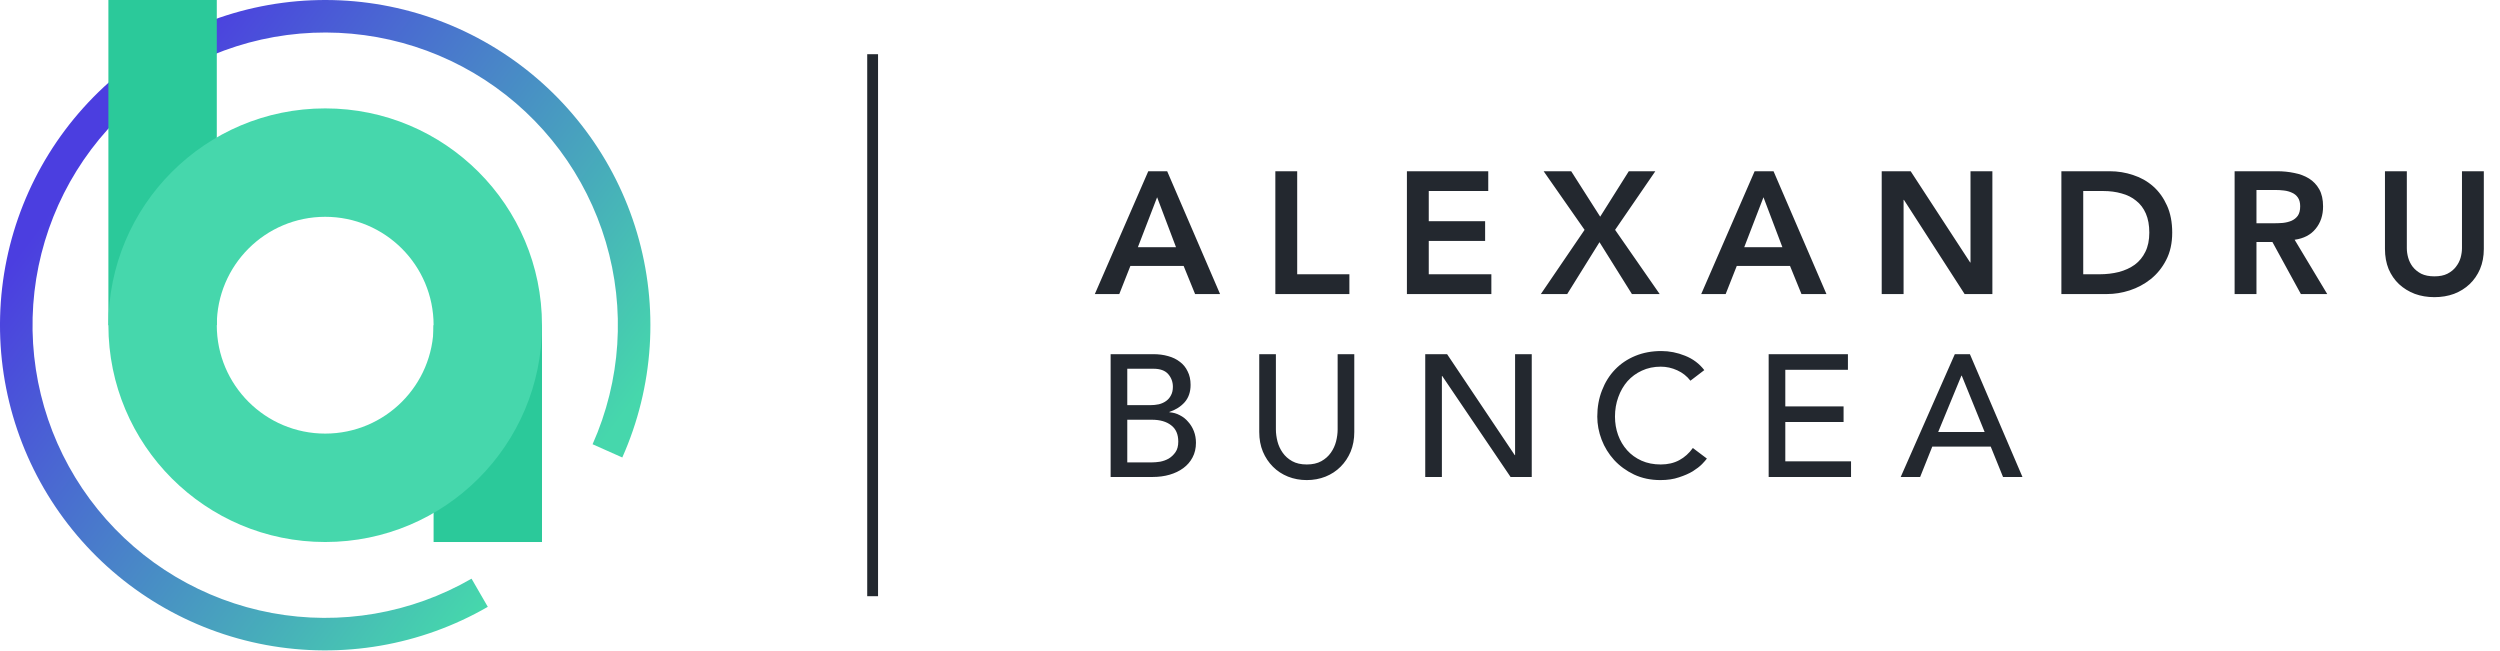
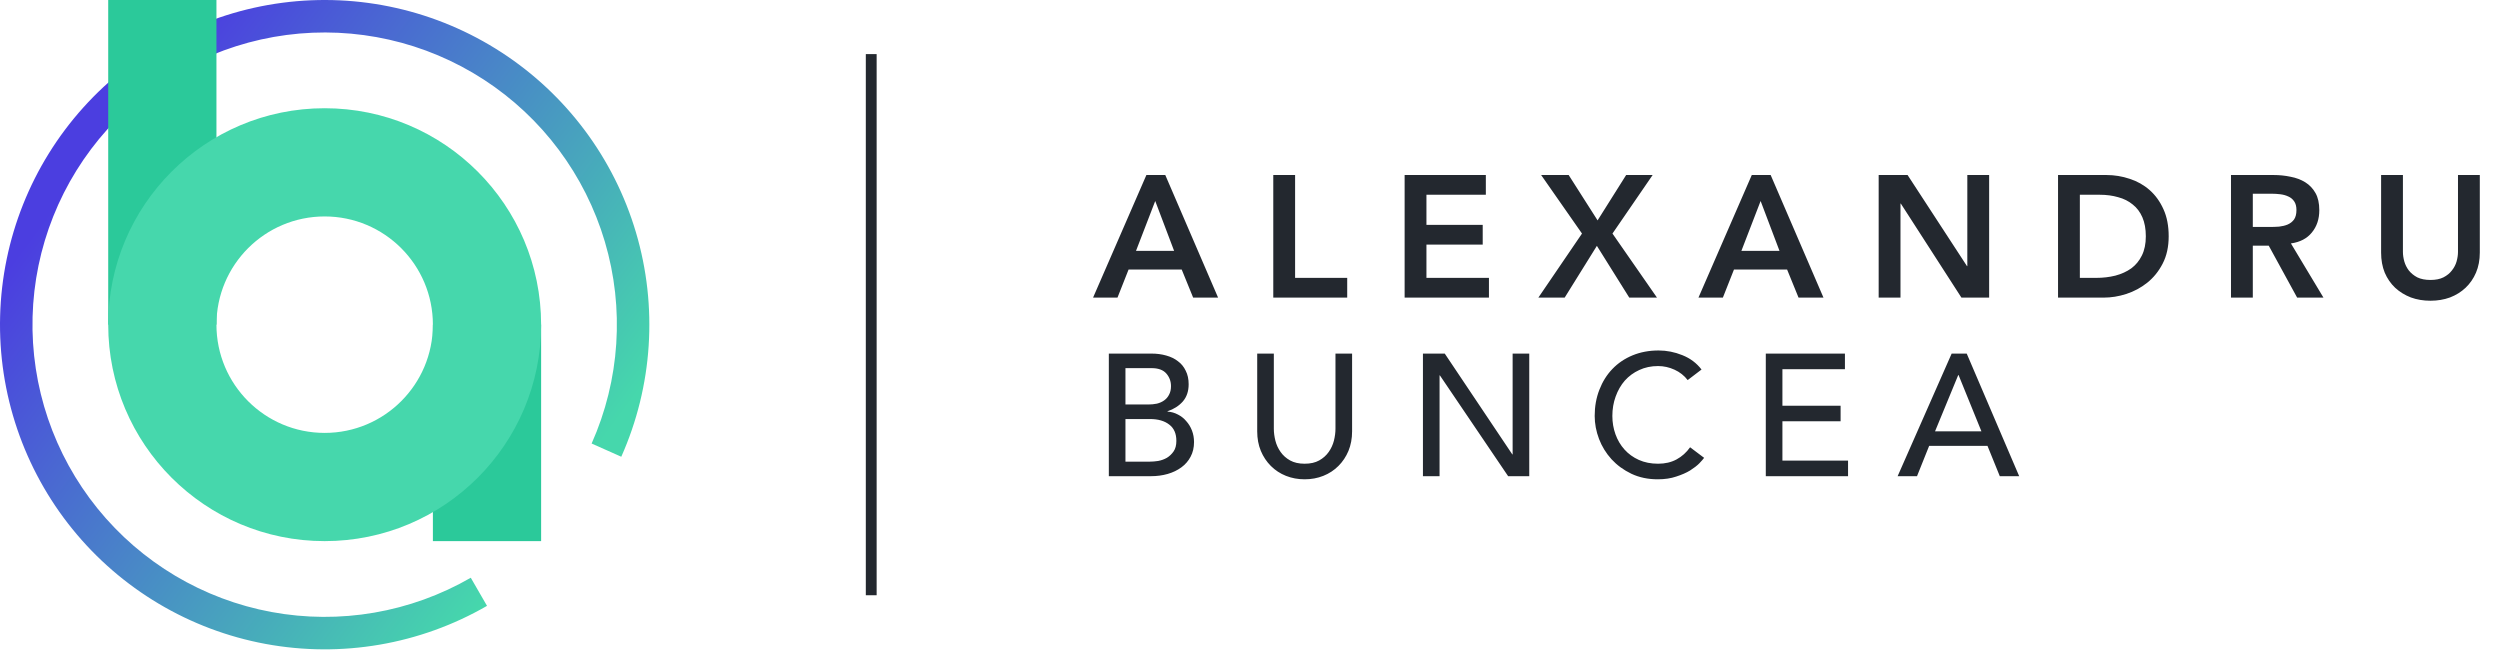
- <svg xmlns="http://www.w3.org/2000/svg" width="123" height="32" viewBox="0 0 123 32" fill="none">
-   <path d="M42.667 2.667H43.2V29.333H42.667V2.667Z" fill="#23282F" />
-   <path d="M56.495 8.425H57.425L60.027 14.467H58.798L58.235 13.084H55.615L55.069 14.467H53.866L56.495 8.425ZM57.86 12.163L56.93 9.705L55.983 12.163H57.86ZM62.747 8.425H63.822V13.494H66.39V14.467H62.747V8.425ZM69.22 8.425H73.222V9.398H70.295V10.883H73.068V11.855H70.295V13.494H73.375V14.467H69.22V8.425ZM77.961 11.309L75.947 8.425H77.303L78.729 10.661L80.137 8.425H81.442L79.463 11.309L81.656 14.467H80.29L78.695 11.915L77.107 14.467H75.81L77.961 11.309ZM86.328 8.425H87.258L89.861 14.467H88.632L88.069 13.084H85.449L84.903 14.467H83.7L86.328 8.425ZM87.694 12.163L86.763 9.705L85.816 12.163H87.694ZM92.58 8.425H94.005L96.932 12.914H96.949V8.425H98.025V14.467H96.659L93.673 9.833H93.656V14.467H92.58V8.425ZM101.42 8.425H103.801C104.199 8.425 104.583 8.488 104.953 8.613C105.323 8.732 105.65 8.917 105.934 9.167C106.219 9.418 106.446 9.734 106.617 10.115C106.787 10.49 106.873 10.934 106.873 11.446C106.873 11.964 106.773 12.413 106.574 12.794C106.381 13.17 106.128 13.482 105.815 13.733C105.507 13.977 105.163 14.162 104.782 14.287C104.407 14.407 104.037 14.467 103.673 14.467H101.42V8.425ZM103.297 13.494C103.633 13.494 103.949 13.457 104.245 13.383C104.546 13.303 104.808 13.184 105.03 13.024C105.251 12.86 105.425 12.649 105.55 12.393C105.681 12.131 105.746 11.816 105.746 11.446C105.746 11.082 105.69 10.769 105.576 10.507C105.462 10.245 105.303 10.035 105.098 9.876C104.899 9.711 104.66 9.591 104.381 9.517C104.108 9.438 103.807 9.398 103.477 9.398H102.495V13.494H103.297ZM109.943 8.425H112.042C112.332 8.425 112.611 8.454 112.878 8.51C113.152 8.562 113.393 8.653 113.604 8.783C113.814 8.914 113.982 9.091 114.107 9.313C114.232 9.534 114.295 9.816 114.295 10.157C114.295 10.595 114.173 10.962 113.928 11.258C113.689 11.554 113.345 11.733 112.896 11.796L114.5 14.467H113.203L111.803 11.907H111.018V14.467H109.943V8.425ZM111.854 10.985C112.008 10.985 112.162 10.979 112.315 10.968C112.469 10.951 112.608 10.917 112.733 10.866C112.864 10.809 112.97 10.726 113.049 10.618C113.129 10.504 113.169 10.348 113.169 10.149C113.169 9.972 113.132 9.83 113.058 9.722C112.984 9.614 112.887 9.534 112.768 9.483C112.648 9.426 112.514 9.389 112.366 9.372C112.224 9.355 112.085 9.347 111.948 9.347H111.018V10.985H111.854ZM122.204 12.248C122.204 12.612 122.142 12.942 122.017 13.238C121.892 13.528 121.721 13.775 121.505 13.98C121.289 14.185 121.033 14.344 120.737 14.458C120.441 14.566 120.119 14.62 119.772 14.62C119.425 14.62 119.104 14.566 118.808 14.458C118.512 14.344 118.253 14.185 118.032 13.98C117.815 13.775 117.645 13.528 117.52 13.238C117.4 12.942 117.34 12.612 117.34 12.248V8.425H118.416V12.214C118.416 12.362 118.438 12.518 118.484 12.683C118.529 12.842 118.603 12.99 118.706 13.127C118.814 13.264 118.953 13.377 119.124 13.468C119.3 13.554 119.516 13.596 119.772 13.596C120.028 13.596 120.242 13.554 120.412 13.468C120.589 13.377 120.728 13.264 120.831 13.127C120.939 12.99 121.015 12.842 121.061 12.683C121.106 12.518 121.129 12.362 121.129 12.214V8.425H122.204V12.248ZM54.643 17.425H56.742C57.004 17.425 57.245 17.456 57.467 17.519C57.695 17.581 57.888 17.675 58.047 17.8C58.212 17.92 58.34 18.076 58.431 18.27C58.528 18.458 58.577 18.68 58.577 18.936C58.577 19.282 58.48 19.567 58.286 19.789C58.093 20.005 57.843 20.164 57.535 20.267V20.284C57.718 20.295 57.888 20.343 58.047 20.429C58.207 20.509 58.343 20.616 58.457 20.753C58.577 20.884 58.67 21.038 58.739 21.214C58.807 21.39 58.841 21.581 58.841 21.786C58.841 22.059 58.784 22.3 58.67 22.511C58.562 22.716 58.412 22.889 58.218 23.032C58.025 23.174 57.8 23.282 57.544 23.356C57.288 23.43 57.012 23.467 56.716 23.467H54.643V17.425ZM55.462 19.934H56.58C56.733 19.934 56.879 19.92 57.015 19.891C57.151 19.857 57.271 19.803 57.373 19.729C57.476 19.655 57.556 19.561 57.612 19.448C57.675 19.334 57.706 19.194 57.706 19.029C57.706 18.79 57.629 18.583 57.476 18.406C57.322 18.23 57.08 18.142 56.751 18.142H55.462V19.934ZM55.462 22.75H56.665C56.79 22.75 56.927 22.738 57.075 22.716C57.228 22.687 57.371 22.636 57.501 22.562C57.632 22.483 57.743 22.377 57.834 22.246C57.925 22.116 57.971 21.942 57.971 21.726C57.971 21.367 57.854 21.1 57.621 20.924C57.388 20.742 57.072 20.651 56.674 20.651H55.462V22.75ZM62.774 17.425V21.128C62.774 21.316 62.8 21.512 62.851 21.717C62.902 21.916 62.987 22.101 63.107 22.272C63.226 22.443 63.383 22.582 63.576 22.69C63.77 22.798 64.008 22.852 64.293 22.852C64.577 22.852 64.816 22.798 65.01 22.69C65.203 22.582 65.36 22.443 65.479 22.272C65.599 22.101 65.684 21.916 65.735 21.717C65.786 21.512 65.812 21.316 65.812 21.128V17.425H66.631V21.256C66.631 21.609 66.571 21.931 66.452 22.221C66.332 22.505 66.167 22.753 65.957 22.963C65.746 23.174 65.499 23.336 65.215 23.45C64.93 23.563 64.623 23.62 64.293 23.62C63.963 23.62 63.656 23.563 63.371 23.45C63.087 23.336 62.839 23.174 62.629 22.963C62.419 22.753 62.254 22.505 62.134 22.221C62.014 21.931 61.955 21.609 61.955 21.256V17.425H62.774ZM70.122 17.425H71.197L74.525 22.392H74.542V17.425H75.362V23.467H74.32L70.958 18.5H70.941V23.467H70.122V17.425ZM83.169 18.731C82.998 18.509 82.782 18.338 82.52 18.219C82.258 18.099 81.988 18.04 81.71 18.04C81.368 18.04 81.058 18.105 80.779 18.236C80.506 18.361 80.27 18.534 80.071 18.756C79.878 18.978 79.727 19.24 79.619 19.541C79.511 19.837 79.457 20.156 79.457 20.497C79.457 20.816 79.508 21.117 79.61 21.402C79.713 21.686 79.861 21.936 80.054 22.152C80.247 22.369 80.484 22.539 80.762 22.665C81.041 22.79 81.357 22.852 81.71 22.852C82.056 22.852 82.361 22.781 82.623 22.639C82.884 22.497 83.106 22.298 83.288 22.042L83.979 22.562C83.934 22.625 83.854 22.716 83.74 22.835C83.627 22.949 83.476 23.066 83.288 23.185C83.1 23.299 82.873 23.398 82.606 23.484C82.344 23.575 82.039 23.62 81.692 23.62C81.215 23.62 80.782 23.529 80.395 23.347C80.014 23.165 79.687 22.926 79.414 22.63C79.147 22.335 78.942 22.002 78.8 21.632C78.657 21.256 78.586 20.878 78.586 20.497C78.586 20.031 78.663 19.601 78.817 19.209C78.97 18.81 79.184 18.469 79.457 18.184C79.735 17.894 80.068 17.67 80.455 17.51C80.842 17.351 81.269 17.271 81.735 17.271C82.133 17.271 82.523 17.348 82.904 17.502C83.291 17.655 83.607 17.892 83.851 18.21L83.169 18.731ZM87.018 17.425H90.918V18.193H87.837V19.994H90.704V20.762H87.837V22.699H91.071V23.467H87.018V17.425ZM96.177 17.425H96.919L99.505 23.467H98.549L97.944 21.973H95.068L94.471 23.467H93.515L96.177 17.425ZM97.645 21.256L96.519 18.483H96.501L95.358 21.256H97.645Z" fill="#23282F" />
-   <path d="M24 29.856C20.701 31.761 16.83 32.426 13.084 31.732C9.338 31.038 5.963 29.03 3.566 26.069C1.168 23.108 -0.094 19.39 0.005 15.581C0.105 11.773 1.561 8.125 4.11 5.294C6.659 2.463 10.134 0.634 13.912 0.137C17.689 -0.36 21.519 0.506 24.714 2.581C27.909 4.656 30.259 7.803 31.341 11.456C32.423 15.108 32.166 19.027 30.617 22.508L29.155 21.857C30.55 18.725 30.781 15.198 29.807 11.91C28.833 8.623 26.718 5.791 23.843 3.923C20.967 2.056 17.52 1.276 14.12 1.723C10.721 2.171 7.593 3.817 5.299 6.365C3.004 8.913 1.695 12.195 1.605 15.623C1.515 19.051 2.651 22.398 4.809 25.062C6.967 27.727 10.005 29.534 13.376 30.159C16.747 30.784 20.231 30.185 23.2 28.471L24 29.856Z" fill="url(#paint0_linear)" />
-   <rect x="5.333" width="5.333" height="16" fill="#2BC99A" />
-   <rect x="21.333" y="16" width="5.333" height="10.667" fill="#2BC99A" />
-   <path d="M26.666 16C26.666 21.891 21.891 26.667 16 26.667C10.109 26.667 5.333 21.891 5.333 16C5.333 10.109 10.109 5.333 16 5.333C21.891 5.333 26.666 10.109 26.666 16ZM10.666 16C10.666 18.946 13.054 21.333 16 21.333C18.945 21.333 21.333 18.946 21.333 16C21.333 13.055 18.945 10.667 16 10.667C13.054 10.667 10.666 13.055 10.666 16Z" fill="#46D7AC" />
+ <svg xmlns="http://www.w3.org/2000/svg" width="154" height="40" viewBox="0 0 154 40" fill="none">
+   <path d="M53.334 3.333H54.001V36.667H53.334V3.333Z" fill="#23282F" />
+   <path d="M70.618 10.781H71.781L75.034 18.333H73.498L72.794 16.605H69.52L68.837 18.333H67.333L70.618 10.781ZM72.325 15.453L71.162 12.381L69.978 15.453H72.325ZM78.434 10.781H79.778V17.117H82.988V18.333H78.434V10.781ZM86.525 10.781H91.528V11.997H87.869V13.853H91.335V15.069H87.869V17.117H91.719V18.333H86.525V10.781ZM97.451 14.387L94.934 10.781H96.63L98.411 13.576L100.171 10.781H101.803L99.328 14.387L102.07 18.333H100.363L98.368 15.144L96.384 18.333H94.763L97.451 14.387ZM107.91 10.781H109.073L112.326 18.333H110.79L110.086 16.605H106.812L106.129 18.333H104.625L107.91 10.781ZM109.617 15.453L108.454 12.381L107.27 15.453H109.617ZM115.726 10.781H117.507L121.166 16.392H121.187V10.781H122.531V18.333H120.824L117.091 12.541H117.07V18.333H115.726V10.781ZM126.775 10.781H129.751C130.249 10.781 130.729 10.86 131.191 11.016C131.653 11.165 132.062 11.396 132.418 11.709C132.773 12.022 133.058 12.417 133.271 12.893C133.485 13.363 133.591 13.917 133.591 14.557C133.591 15.204 133.467 15.766 133.218 16.243C132.976 16.712 132.66 17.103 132.269 17.416C131.885 17.722 131.454 17.953 130.978 18.109C130.509 18.259 130.046 18.333 129.591 18.333H126.775V10.781ZM129.122 17.117C129.541 17.117 129.936 17.071 130.306 16.979C130.683 16.879 131.01 16.73 131.287 16.531C131.565 16.325 131.781 16.061 131.938 15.741C132.101 15.414 132.183 15.02 132.183 14.557C132.183 14.102 132.112 13.711 131.97 13.384C131.828 13.057 131.629 12.794 131.373 12.595C131.124 12.389 130.825 12.239 130.477 12.147C130.135 12.047 129.758 11.997 129.346 11.997H128.119V17.117H129.122ZM137.429 10.781H140.053C140.416 10.781 140.764 10.817 141.098 10.888C141.44 10.952 141.742 11.066 142.005 11.229C142.268 11.393 142.478 11.613 142.634 11.891C142.791 12.168 142.869 12.52 142.869 12.947C142.869 13.494 142.716 13.953 142.41 14.323C142.112 14.693 141.681 14.916 141.12 14.995L143.125 18.333H141.504L139.754 15.133H138.773V18.333H137.429V10.781ZM139.818 13.981C140.01 13.981 140.202 13.974 140.394 13.96C140.586 13.939 140.761 13.896 140.917 13.832C141.081 13.761 141.212 13.658 141.312 13.523C141.411 13.38 141.461 13.185 141.461 12.936C141.461 12.716 141.415 12.538 141.322 12.403C141.23 12.268 141.109 12.168 140.96 12.104C140.81 12.033 140.643 11.987 140.458 11.965C140.281 11.944 140.106 11.933 139.936 11.933H138.773V13.981H139.818ZM152.756 15.56C152.756 16.015 152.678 16.428 152.521 16.797C152.365 17.16 152.151 17.469 151.881 17.725C151.611 17.981 151.291 18.18 150.921 18.323C150.551 18.458 150.15 18.525 149.716 18.525C149.282 18.525 148.88 18.458 148.51 18.323C148.141 18.18 147.817 17.981 147.54 17.725C147.27 17.469 147.056 17.16 146.9 16.797C146.75 16.428 146.676 16.015 146.676 15.56V10.781H148.02V15.517C148.02 15.702 148.048 15.898 148.105 16.104C148.162 16.303 148.254 16.488 148.382 16.659C148.518 16.829 148.692 16.972 148.905 17.085C149.126 17.192 149.396 17.245 149.716 17.245C150.036 17.245 150.302 17.192 150.516 17.085C150.736 16.972 150.91 16.829 151.038 16.659C151.174 16.488 151.27 16.303 151.326 16.104C151.383 15.898 151.412 15.702 151.412 15.517V10.781H152.756V15.56ZM68.304 21.781H70.928C71.255 21.781 71.557 21.82 71.834 21.899C72.119 21.977 72.361 22.094 72.56 22.251C72.766 22.4 72.926 22.596 73.04 22.837C73.161 23.072 73.221 23.349 73.221 23.669C73.221 24.103 73.1 24.459 72.858 24.736C72.617 25.006 72.304 25.205 71.92 25.333V25.355C72.147 25.369 72.361 25.429 72.56 25.536C72.759 25.636 72.93 25.771 73.072 25.941C73.221 26.105 73.338 26.297 73.424 26.517C73.509 26.738 73.552 26.976 73.552 27.232C73.552 27.573 73.481 27.876 73.338 28.139C73.203 28.395 73.015 28.612 72.773 28.789C72.531 28.967 72.25 29.102 71.93 29.195C71.61 29.287 71.266 29.333 70.896 29.333H68.304V21.781ZM69.328 24.917H70.725C70.917 24.917 71.098 24.9 71.269 24.864C71.44 24.821 71.589 24.754 71.717 24.661C71.845 24.569 71.945 24.452 72.016 24.309C72.094 24.167 72.133 23.993 72.133 23.787C72.133 23.488 72.037 23.229 71.845 23.008C71.653 22.788 71.351 22.677 70.938 22.677H69.328V24.917ZM69.328 28.437H70.832C70.988 28.437 71.159 28.423 71.344 28.395C71.536 28.359 71.713 28.295 71.877 28.203C72.041 28.103 72.179 27.972 72.293 27.808C72.407 27.645 72.464 27.428 72.464 27.157C72.464 26.709 72.318 26.375 72.026 26.155C71.735 25.927 71.34 25.813 70.842 25.813H69.328V28.437ZM78.468 21.781V26.411C78.468 26.645 78.5 26.891 78.564 27.147C78.628 27.396 78.734 27.627 78.884 27.84C79.033 28.053 79.229 28.228 79.47 28.363C79.712 28.498 80.011 28.565 80.366 28.565C80.722 28.565 81.021 28.498 81.262 28.363C81.504 28.228 81.7 28.053 81.849 27.84C81.998 27.627 82.105 27.396 82.169 27.147C82.233 26.891 82.265 26.645 82.265 26.411V21.781H83.289V26.571C83.289 27.012 83.214 27.413 83.065 27.776C82.916 28.132 82.71 28.441 82.446 28.704C82.183 28.967 81.874 29.17 81.518 29.312C81.163 29.454 80.779 29.525 80.366 29.525C79.954 29.525 79.57 29.454 79.214 29.312C78.859 29.17 78.549 28.967 78.286 28.704C78.023 28.441 77.817 28.132 77.668 27.776C77.518 27.413 77.444 27.012 77.444 26.571V21.781H78.468ZM87.653 21.781H88.997L93.157 27.989H93.178V21.781H94.202V29.333H92.901L88.698 23.125H88.677V29.333H87.653V21.781ZM103.961 23.413C103.748 23.136 103.478 22.923 103.15 22.773C102.823 22.624 102.486 22.549 102.137 22.549C101.71 22.549 101.323 22.631 100.974 22.795C100.633 22.951 100.338 23.168 100.089 23.445C99.847 23.723 99.659 24.05 99.524 24.427C99.389 24.797 99.321 25.195 99.321 25.621C99.321 26.02 99.385 26.396 99.513 26.752C99.641 27.108 99.826 27.421 100.068 27.691C100.31 27.961 100.605 28.174 100.953 28.331C101.302 28.487 101.696 28.565 102.137 28.565C102.571 28.565 102.951 28.477 103.278 28.299C103.606 28.121 103.883 27.872 104.11 27.552L104.974 28.203C104.918 28.281 104.818 28.395 104.676 28.544C104.534 28.686 104.345 28.832 104.11 28.981C103.876 29.124 103.591 29.248 103.257 29.355C102.93 29.468 102.55 29.525 102.116 29.525C101.518 29.525 100.978 29.412 100.494 29.184C100.018 28.956 99.609 28.658 99.268 28.288C98.933 27.918 98.677 27.502 98.5 27.04C98.322 26.571 98.233 26.098 98.233 25.621C98.233 25.038 98.329 24.501 98.521 24.011C98.713 23.513 98.98 23.086 99.321 22.731C99.669 22.368 100.086 22.087 100.569 21.888C101.053 21.689 101.586 21.589 102.169 21.589C102.667 21.589 103.154 21.685 103.63 21.877C104.114 22.069 104.509 22.364 104.814 22.763L103.961 23.413ZM108.773 21.781H113.648V22.741H109.797V24.992H113.381V25.952H109.797V28.373H113.84V29.333H108.773V21.781ZM120.222 21.781H121.15L124.382 29.333H123.187L122.43 27.467H118.835L118.088 29.333H116.894L120.222 21.781ZM122.056 26.571L120.648 23.104H120.627L119.198 26.571H122.056Z" fill="#23282F" />
+   <path d="M30 37.321C25.876 39.702 21.038 40.533 16.355 39.665C11.673 38.797 7.454 36.287 4.457 32.586C1.46 28.886 -0.118 24.237 0.007 19.477C0.132 14.716 1.951 10.156 5.137 6.617C8.324 3.078 12.668 0.793 17.39 0.171C22.111 -0.45 26.899 0.633 30.893 3.227C34.887 5.82 37.824 9.754 39.176 14.32C40.529 18.886 40.208 23.784 38.271 28.135L36.444 27.321C38.187 23.406 38.476 18.997 37.259 14.888C36.041 10.778 33.398 7.238 29.803 4.904C26.209 2.57 21.9 1.595 17.651 2.154C13.401 2.713 9.491 4.771 6.623 7.956C3.756 11.141 2.118 15.244 2.006 19.529C1.894 23.813 3.314 27.997 6.011 31.328C8.709 34.658 12.506 36.918 16.72 37.699C20.934 38.48 25.288 37.731 29 35.589L30 37.321Z" fill="url(#paint0_linear)" />
+   <rect x="6.666" width="6.667" height="20" fill="#2BC99A" />
+   <rect x="26.666" y="20" width="6.667" height="13.333" fill="#2BC99A" />
+   <path d="M33.333 20C33.333 27.364 27.363 33.333 19.999 33.333C12.636 33.333 6.666 27.364 6.666 20C6.666 12.636 12.636 6.667 19.999 6.667C27.363 6.667 33.333 12.636 33.333 20ZM13.333 20C13.333 23.682 16.317 26.667 19.999 26.667C23.681 26.667 26.666 23.682 26.666 20C26.666 16.318 23.681 13.333 19.999 13.333C16.317 13.333 13.333 16.318 13.333 20Z" fill="#46D7AC" />
  <defs>
-     <linearGradient id="paint0_linear" x1="5" y1="7" x2="28" y2="24" gradientUnits="userSpaceOnUse">
+     <linearGradient id="paint0_linear" x1="6.25" y1="8.75" x2="35" y2="30" gradientUnits="userSpaceOnUse">
      <stop stop-color="#4B3EE0" />
      <stop offset="1" stop-color="#46D7AC" />
    </linearGradient>
  </defs>
</svg>
